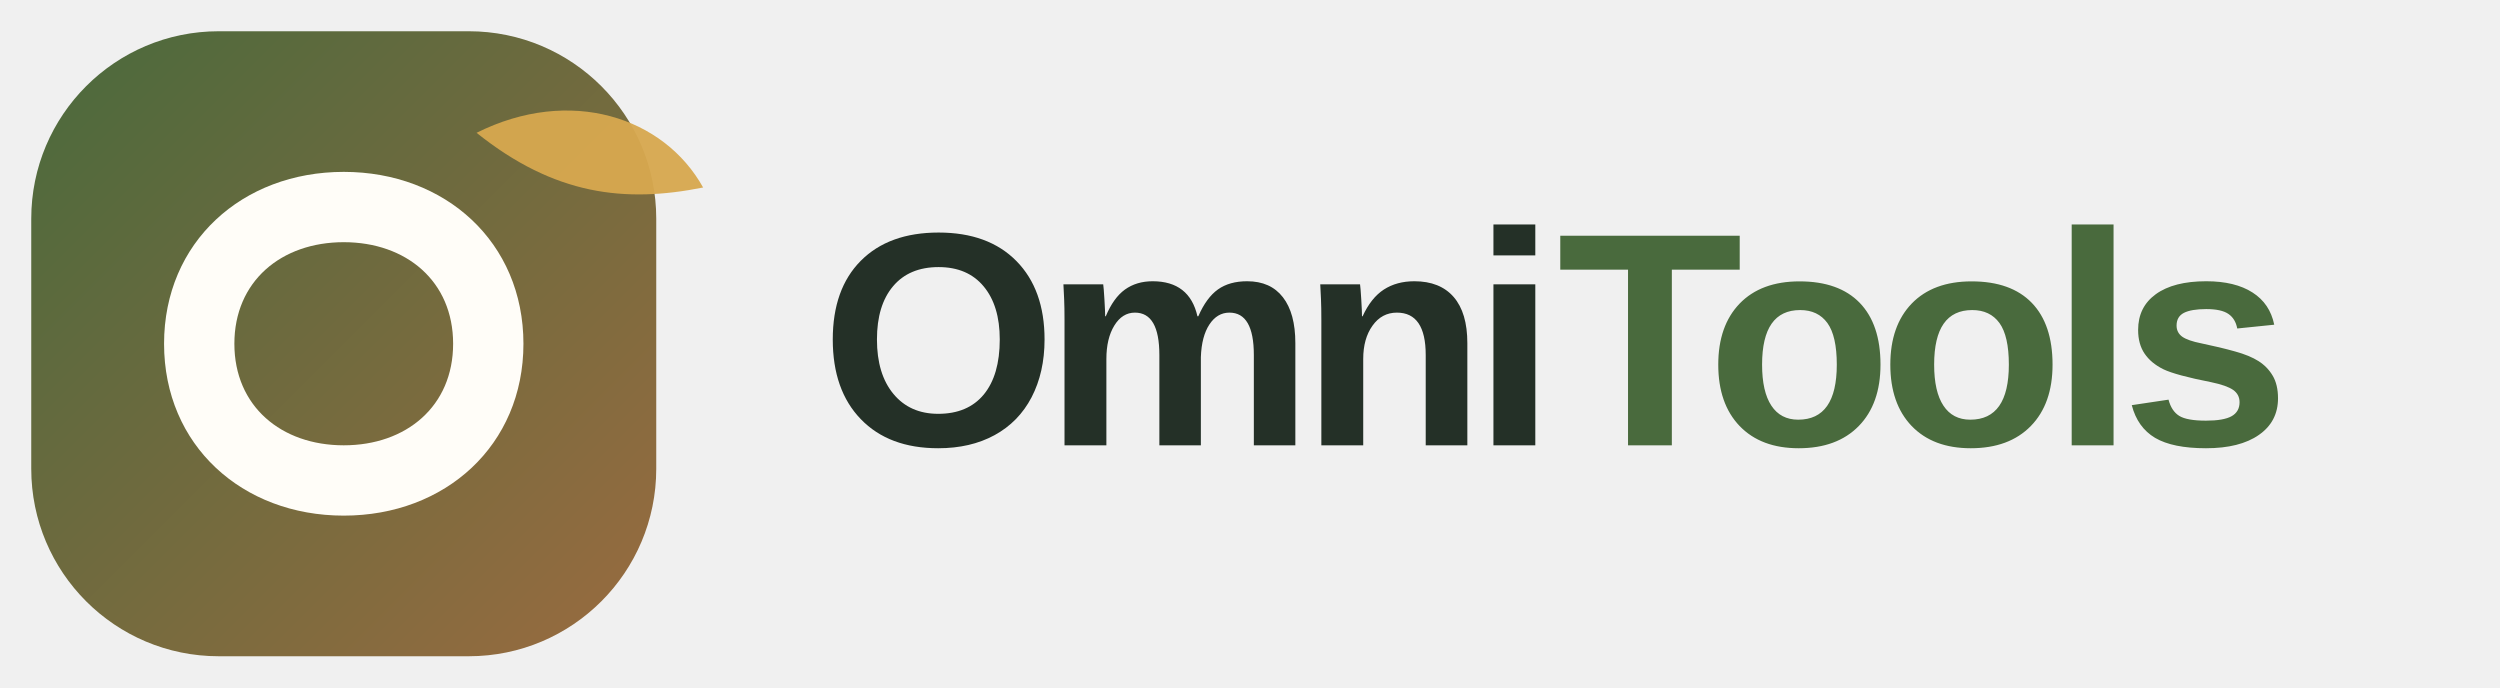
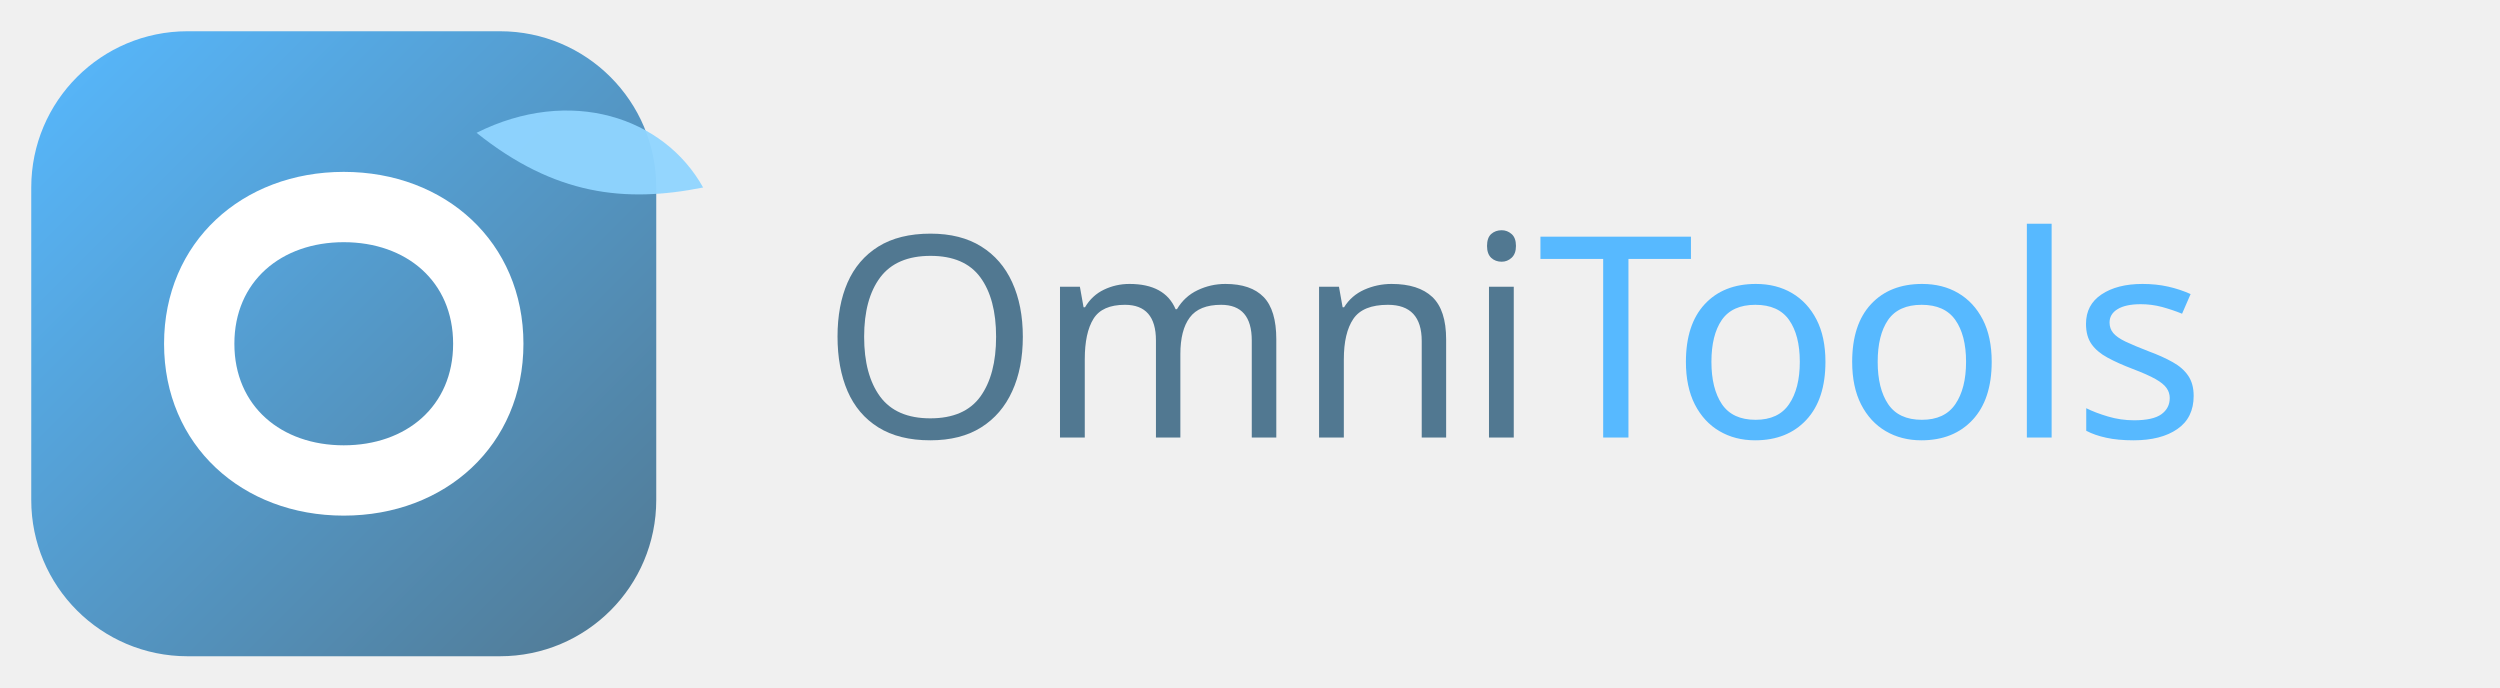
<svg xmlns="http://www.w3.org/2000/svg" viewBox="0 0 320 88" role="img" aria-labelledby="title desc">
  <defs>
    <linearGradient id="g" x1="0" x2="1" y1="0" y2="1">
-       <stop stop-color="#496a3d" />
-       <stop offset="1" stop-color="#9a6b3f" />
+       <stop stop-color="#57B9FF" />
+       <stop offset="1" stop-color="#517891" />
    </linearGradient>
  </defs>
-   <rect x="4" y="4" width="80" height="80" rx="24" fill="url(#g)" />
-   <path d="M44 22c-13 0-23 9-23 22s10 22 23 22 23-9 23-22-10-22-23-22Zm0 9c8 0 14 5 14 13s-6 13-14 13-14-5-14-13 6-13 14-13Z" fill="#fffdf8" />
-   <path d="M61 17c12-6 24-2 29 7-10 2-19 1-29-7Z" fill="#d7a84f" opacity=".95" />
-   <text x="105" y="57" fill="#243027" font-family="Manrope,Arial,sans-serif" font-size="39" font-weight="800" letter-spacing="-1.8">Omni<tspan fill="#496a3d">Tools</tspan>
+   <rect x="4" y="4" width="80" height="80" rx="20" fill="url(#g)" />
+   <path d="M44 22c-13 0-23 9-23 22s10 22 23 22 23-9 23-22-10-22-23-22Zm0 9c8 0 14 5 14 13s-6 13-14 13-14-5-14-13 6-13 14-13Z" fill="#FFFFFF" />
+   <path d="M61 17c12-6 24-2 29 7-10 2-19 1-29-7Z" fill="#90D5FF" opacity=".95" />
+   <text x="105" y="56" fill="#517891" font-family="'Tenor Sans', sans-serif" font-size="36" font-weight="400" letter-spacing="-0.5">Omni<tspan fill="#57B9FF">Tools</tspan>
  </text>
</svg>
